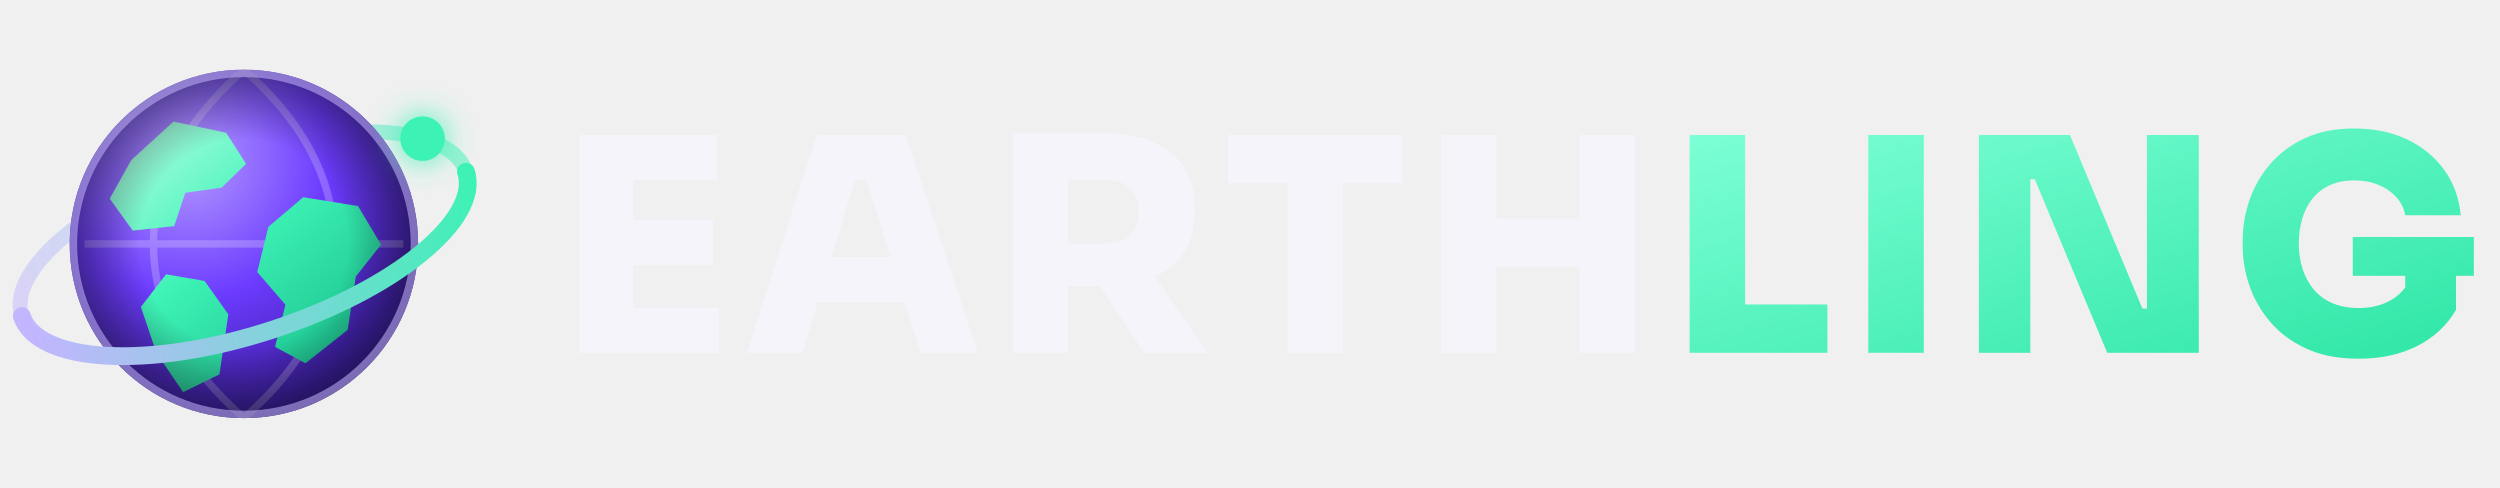
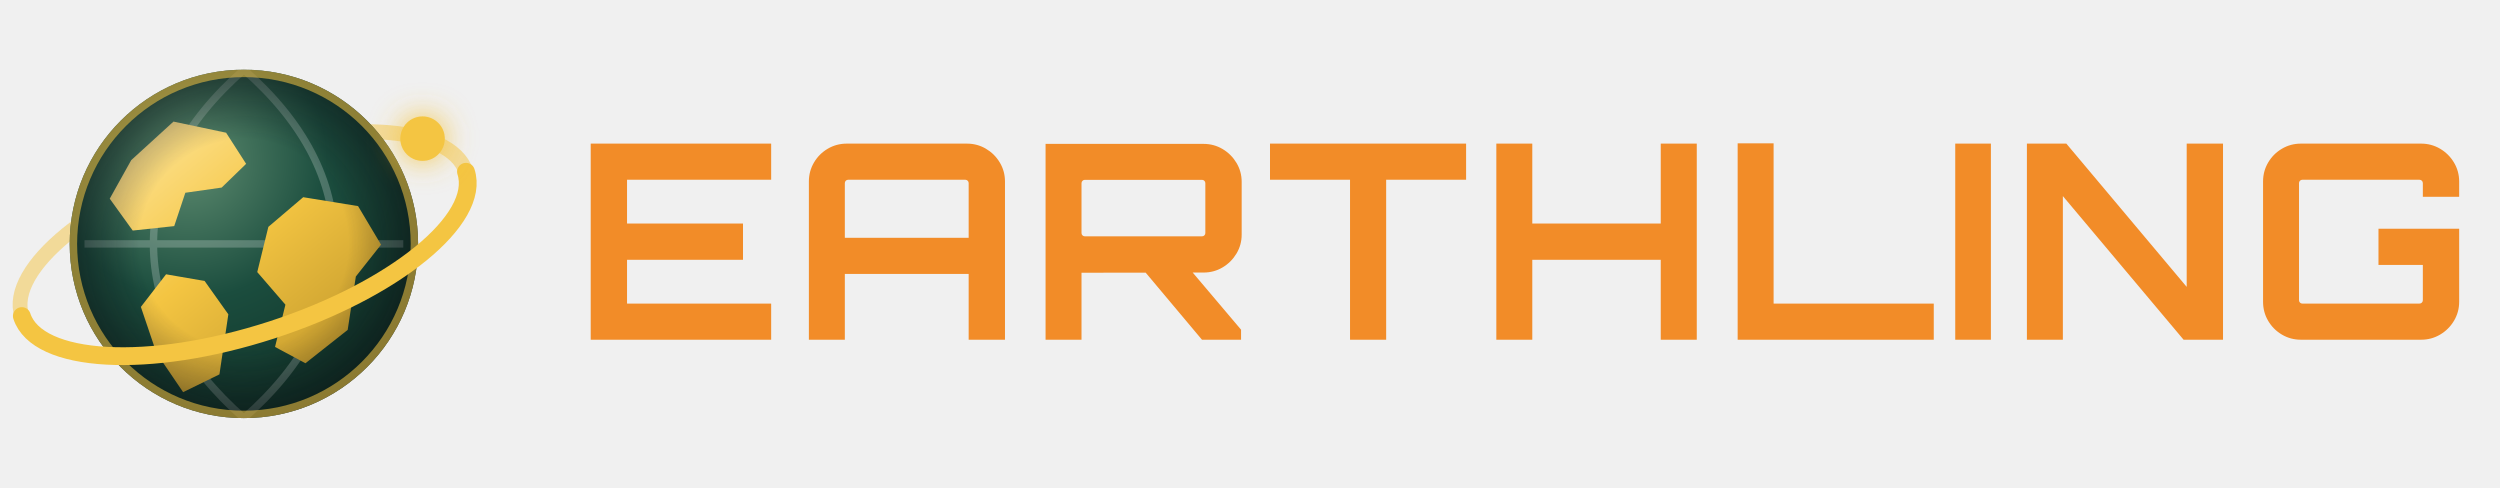
<svg xmlns="http://www.w3.org/2000/svg" viewBox="0 0 287 56" role="img" aria-labelledby="title desc">
  <defs>
    <radialGradient id="ocean" cx=".34" cy=".26" r=".95">
-       <stop stop-color="#B49BFF" />
-       <stop offset=".42" stop-color="#6C3BFF" />
-       <stop offset="1" stop-color="#1E0A66" />
+       <stop stop-color="#5E8C70" />
+       <stop offset=".42" stop-color="#1B4D3E" />
+       <stop offset="1" stop-color="#0B261D" />
    </radialGradient>
    <linearGradient id="land" x1="15" y1="12" x2="46" y2="50" gradientUnits="userSpaceOnUse">
-       <stop stop-color="#B8FFE6" />
-       <stop offset=".45" stop-color="#3DF2B5" />
-       <stop offset="1" stop-color="#14B886" />
+       <stop stop-color="#FFE8A0" />
+       <stop offset=".45" stop-color="#F4C542" />
+       <stop offset="1" stop-color="#BA9228" />
    </linearGradient>
    <radialGradient id="shade" cx=".5" cy=".5" r=".5">
      <stop offset=".6" stop-color="#0A0A10" stop-opacity="0" />
      <stop offset="1" stop-color="#0A0A10" stop-opacity=".45" />
    </radialGradient>
    <linearGradient id="ring" x1="-2" y1="30" x2="62" y2="30" gradientUnits="userSpaceOnUse">
-       <stop stop-color="#C4B5FF" />
-       <stop offset="1" stop-color="#3DF2B5" />
+       <stop stop-color="#F4C542" />
+       <stop offset="1" stop-color="#F4C542" />
    </linearGradient>
    <linearGradient id="mint" x1="0" y1="0" x2="1" y2="1">
-       <stop stop-color="#7DFFD6" />
-       <stop offset="1" stop-color="#2EE6A6" />
+       <stop stop-color="#FFC584" />
+       <stop offset="1" stop-color="#F28C28" />
    </linearGradient>
    <filter id="glow" x="-120%" y="-120%" width="340%" height="340%">
      <feGaussianBlur stdDeviation="2" result="blur" />
      <feMerge>
        <feMergeNode in="blur" />
        <feMergeNode in="SourceGraphic" />
      </feMerge>
    </filter>
  </defs>
  <g transform="translate(28 28) scale(.851) translate(-30 -30)">
    <path d="M-1.5 30A31.5 12.2 0 0 1 61.5 30" transform="rotate(-18 30 30)" fill="none" stroke="url(#ring)" stroke-opacity=".5" stroke-width="2" />
    <circle cx="30" cy="30" r="23.5" fill="url(#ocean)" />
    <path d="M8.5 30h43M30 6.5c-8.1 7.1-12.2 15-12.2 23.5S21.9 46.4 30 53.5M30 6.5C38.1 13.6 42.2 21.5 42.2 30S38.1 46.4 30 53.5" fill="none" stroke="#FFFFFF" stroke-opacity=".22" stroke-width="1" />
    <path d="M14.8 18.7l5.7-5.2 7.1 1.5 2.7 4.2-3.3 3.2-4.9.7-1.5 4.5-5.6.6-3.1-4.3 2.9-5.2Zm18.5 9 4.7-4 7.4 1.2 3.1 5.2-3.4 4.3-1.1 7.2-5.7 4.5-4.1-2.2 1.4-5.7-3.8-4.4 1.5-6.1ZM19.5 34.1l5.2.9 3.2 4.5-1.2 8.1-4.9 2.4-3.6-5.3-2.1-6.2 3.4-4.4Z" fill="url(#land)" />
    <circle cx="30" cy="30" r="23.5" fill="url(#shade)" />
-     <circle cx="30" cy="30" r="23" fill="none" stroke="#C4B5FF" stroke-opacity=".55" stroke-width="1" />
+     <circle cx="30" cy="30" r="23" fill="none" stroke="#F4C542" stroke-opacity=".55" stroke-width="1" />
    <path d="M-1.5 30A31.5 12.2 0 0 0 61.5 30" transform="rotate(-18 30 30)" fill="none" stroke="url(#ring)" stroke-width="2.4" stroke-linecap="round" />
-     <circle cx="54.1" cy="15.8" r="3" fill="#3DF2B5" filter="url(#glow)" />
+     <circle cx="54.1" cy="15.8" r="3" fill="#F4C542" filter="url(#glow)" />
  </g>
-   <path d="M66.53 40.5V15.5H72.7V40.5ZM72.01 40.5V35.29H82.56V40.5ZM72.01 30.4V25.19H81.84V30.4ZM72.01 20.71V15.5H82.36V20.71Z M85.75 40.5 93.76 15.5H103.97L112.25 40.5H105.68L99.24 19.95L101.05 20.64H96.53L98.38 19.95L92.12 40.5ZM92.29 34.71 94.21 29.51H103.69L105.61 34.71Z M116.26 40.5V15.29H122.63V40.5ZM131.33 40.5 124.31 29.88H131.23L138.66 40.5ZM121.02 32.83V27.93H127.01Q128.14 27.93 128.97 27.49Q129.79 27.04 130.25 26.22Q130.71 25.4 130.71 24.3Q130.71 23.17 130.25 22.35Q129.79 21.53 128.97 21.08Q128.14 20.64 127.01 20.64H121.02V15.29H126.64Q129.89 15.29 132.25 16.27Q134.62 17.25 135.88 19.15Q137.15 21.05 137.15 23.86V24.4Q137.15 27.21 135.87 29.08Q134.58 30.95 132.24 31.89Q129.89 32.83 126.64 32.83Z M147.8 40.5V20.36H154.17V40.5ZM140.95 21.05V15.5H161.02V21.05Z M181.33 40.5V15.5H187.7V40.5ZM165.44 40.5V15.5H171.81V40.5ZM170.71 30.67V25.12H182.42V30.67Z" fill="#F4F4FA" />
-   <path d="M193.97 40.5V15.5H200.34V40.5ZM199.65 40.5V34.95H209.79V40.5Z M214.48 40.5V15.5H220.85V40.5Z M227.18 40.5V15.5H237.63L245.95 35.43H247.15L246.47 36.05V15.5H252.42V40.5H241.91L233.59 20.57H232.39L233.08 19.95V40.5Z M270.78 41.18Q267.25 41.18 264.72 40Q262.18 38.82 260.58 36.9Q258.97 34.99 258.21 32.73Q257.46 30.47 257.46 28.31V27.55Q257.46 25.23 258.25 22.95Q259.03 20.67 260.63 18.82Q262.22 16.97 264.62 15.86Q267.01 14.75 270.23 14.75Q273.69 14.75 276.35 16.01Q279 17.28 280.61 19.52Q282.22 21.77 282.49 24.71H276.12Q275.92 23.58 275.13 22.67Q274.34 21.77 273.09 21.24Q271.84 20.71 270.23 20.71Q268.69 20.71 267.51 21.24Q266.33 21.77 265.52 22.74Q264.72 23.72 264.31 25.05Q263.9 26.39 263.9 27.97Q263.9 29.54 264.34 30.89Q264.79 32.25 265.64 33.26Q266.5 34.27 267.8 34.82Q269.1 35.36 270.78 35.36Q272.9 35.36 274.45 34.47Q275.99 33.58 276.6 32.11L276.12 35.88V30.43H281.95V35.57Q280.37 38.27 277.48 39.73Q274.58 41.18 270.78 41.18ZM270.1 31.66V27.21H284V31.66Z" fill="url(#mint)" />
+   <path d="M67.814 39.0V16.487H88.529V20.636H71.984V25.664H85.297V29.823H71.984V34.851H88.529V39.0ZM92.859 39.0V20.843Q92.859 19.649 93.446 18.655Q94.032 17.66 95.027 17.074Q96.021 16.487 97.215 16.487H110.995Q112.188 16.487 113.183 17.074Q114.178 17.66 114.775 18.655Q115.372 19.649 115.372 20.843V39.0H111.202V31.445H96.987V39.0H92.859ZM96.987 27.296H111.202V21.015Q111.202 20.86 111.09 20.748Q110.978 20.636 110.823 20.636H97.366Q97.21 20.636 97.098 20.748Q96.987 20.86 96.987 21.015V27.296ZM137.986 39.0 131.198 30.913H136.603L142.474 37.848V39.0ZM120.031 39.0V16.518H138.167Q139.36 16.518 140.355 17.11Q141.349 17.701 141.947 18.696Q142.544 19.691 142.544 20.874V26.933Q142.544 28.115 141.947 29.11Q141.349 30.106 140.355 30.697Q139.36 31.288 138.167 31.288L124.158 31.31V39.0ZM124.537 27.13H137.994Q138.15 27.13 138.262 27.023Q138.373 26.916 138.373 26.76V21.025Q138.373 20.869 138.262 20.758Q138.15 20.646 137.994 20.646H124.537Q124.382 20.646 124.27 20.758Q124.158 20.869 124.158 21.025V26.76Q124.158 26.916 124.27 27.023Q124.382 27.13 124.537 27.13ZM154.983 39.0V20.636H145.796V16.487H168.309V20.636H159.132V39.0ZM171.779 39.0V16.487H175.907V25.664H190.653V16.487H194.79V39.0H190.653V29.823H175.907V39.0ZM199.483 39.0V16.456H203.61V34.851H221.996V39.0ZM224.462 39.0V16.487H228.556V39.0ZM232.689 39.0V16.487H237.216L251.032 32.934V16.487H255.202V39.0H250.676L236.817 22.51V39.0ZM264.154 39.0Q262.961 39.0 261.966 38.414Q260.972 37.827 260.385 36.832Q259.799 35.838 259.799 34.644V20.843Q259.799 19.649 260.385 18.655Q260.972 17.66 261.966 17.074Q262.961 16.487 264.154 16.487H277.934Q279.128 16.487 280.122 17.074Q281.117 17.66 281.714 18.655Q282.312 19.649 282.312 20.843V22.59H278.141V21.015Q278.141 20.86 278.029 20.748Q277.918 20.636 277.762 20.636H264.305Q264.15 20.636 264.038 20.748Q263.926 20.86 263.926 21.015V34.472Q263.926 34.628 264.038 34.739Q264.15 34.851 264.305 34.851H277.762Q277.918 34.851 278.029 34.739Q278.141 34.628 278.141 34.472V30.415H273.049V26.256H282.312V34.644Q282.312 35.838 281.714 36.832Q281.117 37.827 280.122 38.414Q279.128 39.0 277.934 39.0Z" fill="#F28C28" />
</svg>
